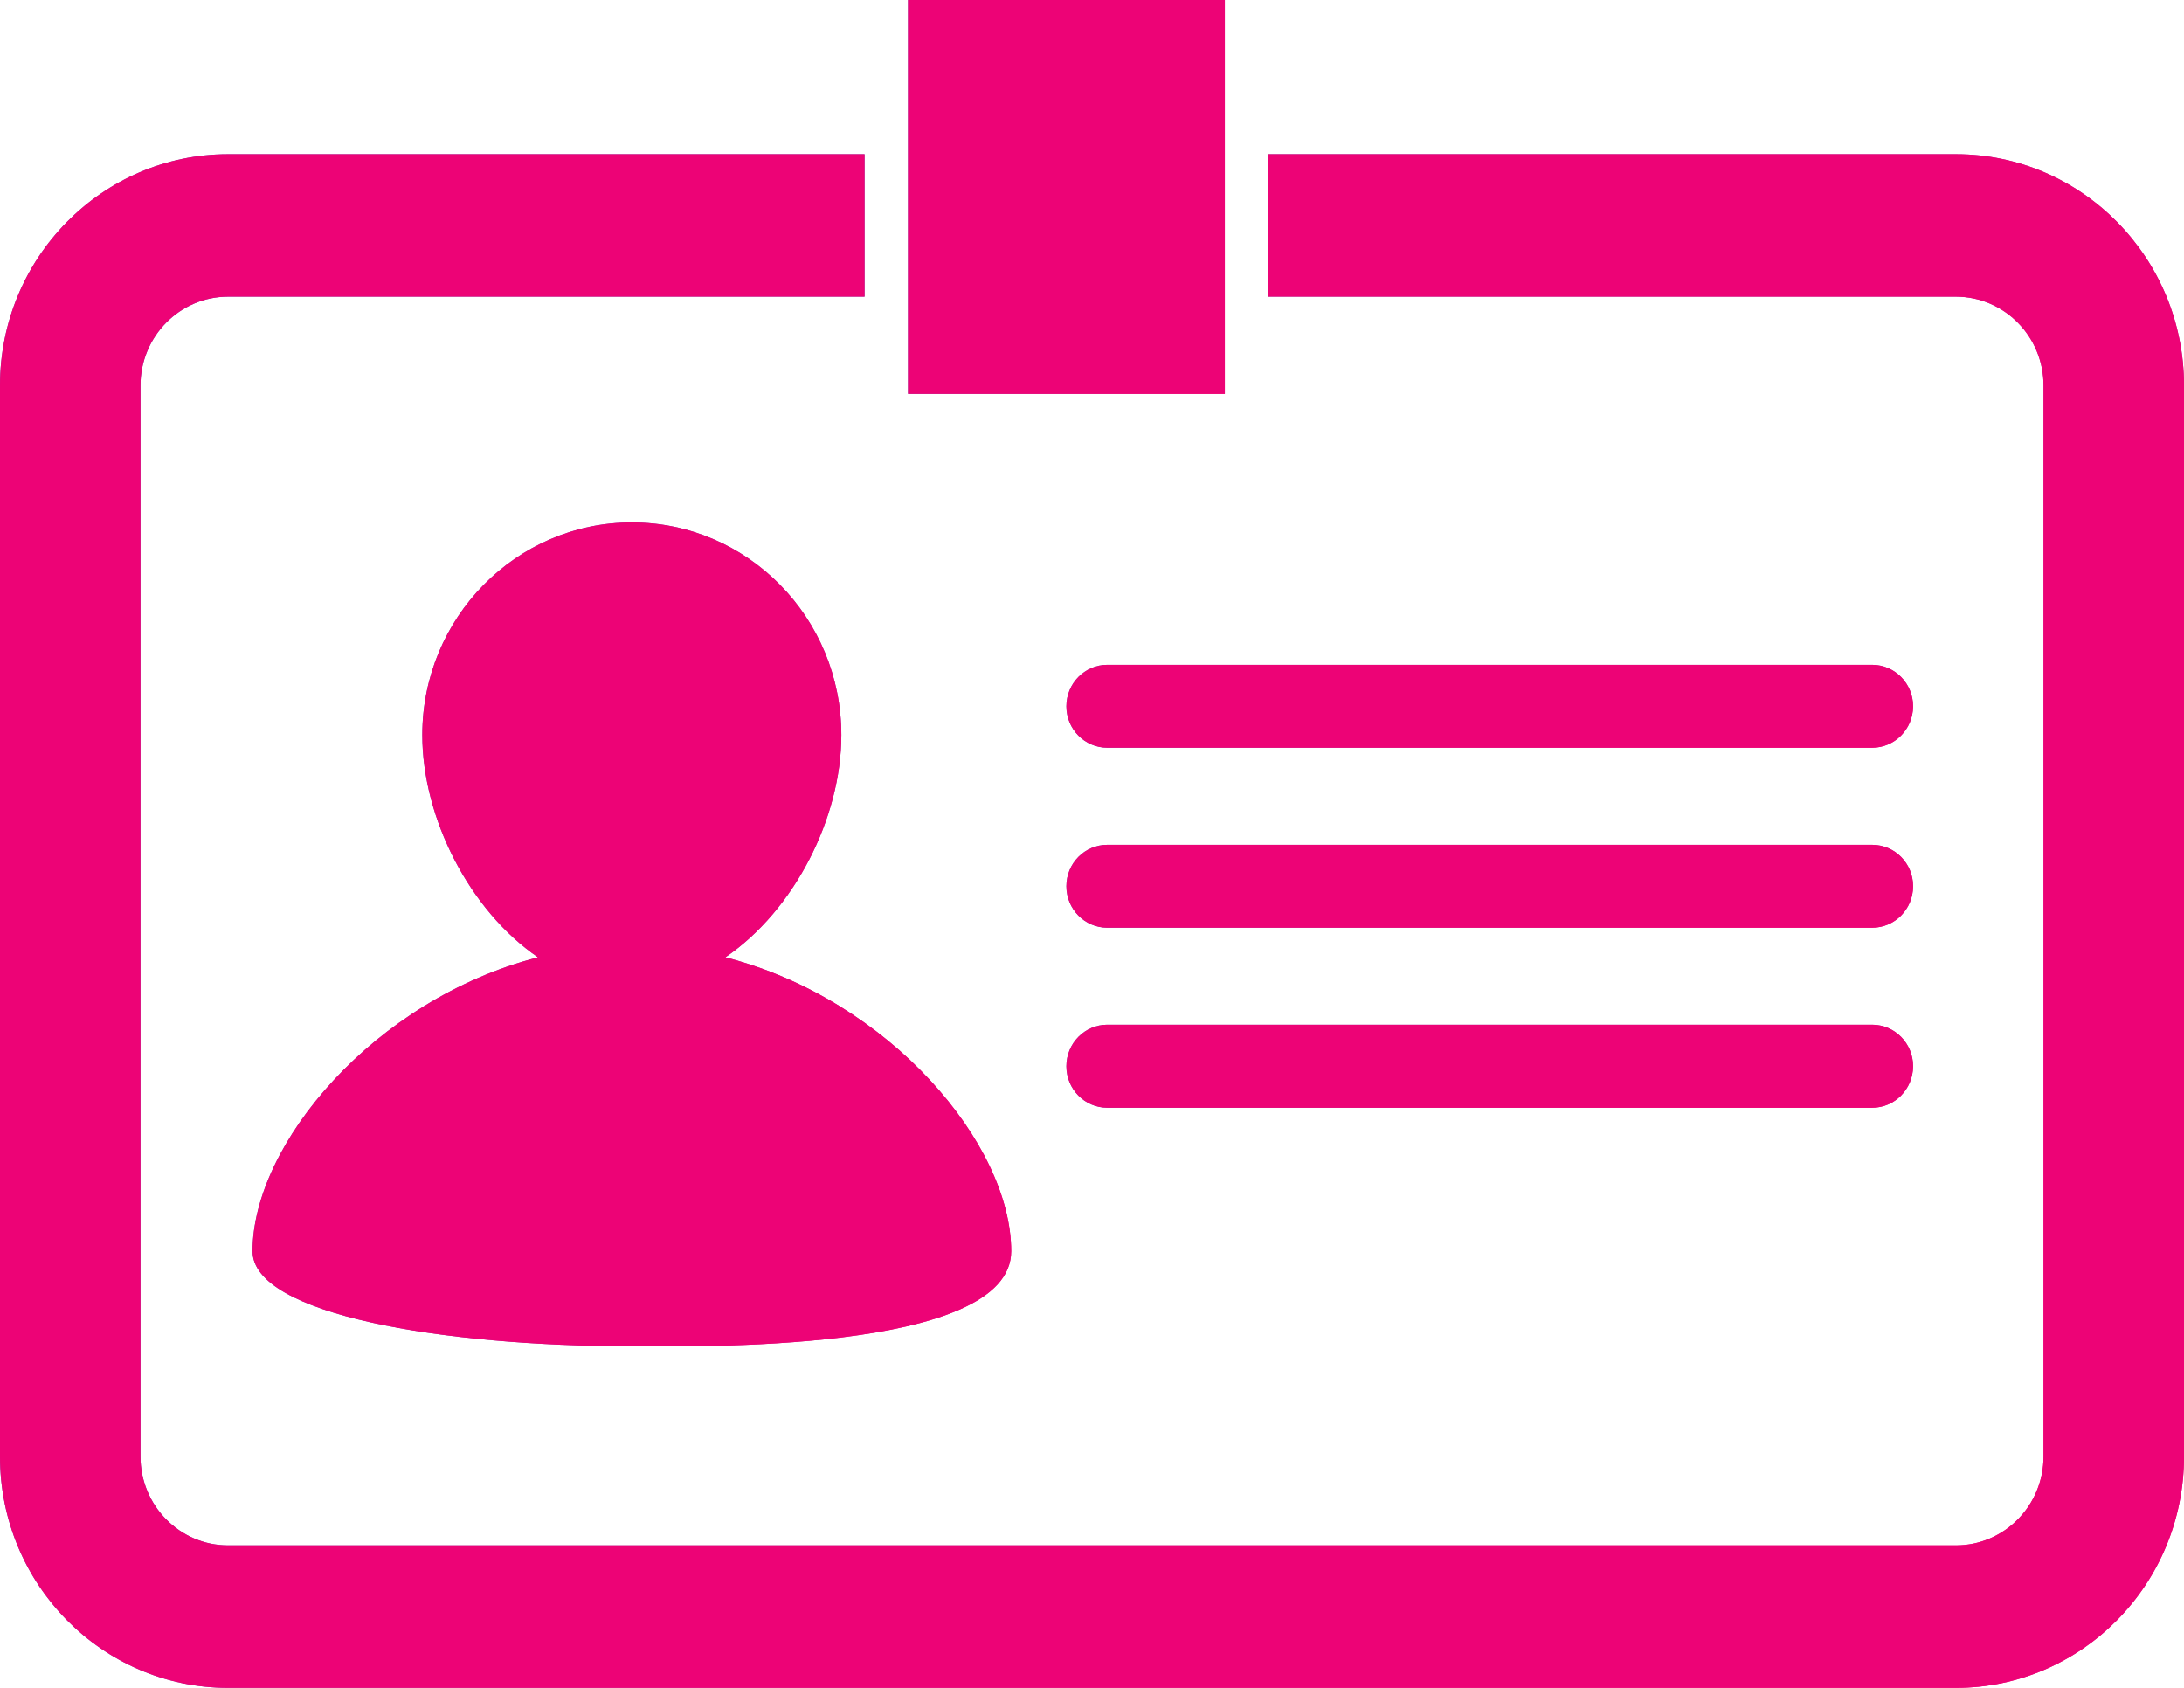
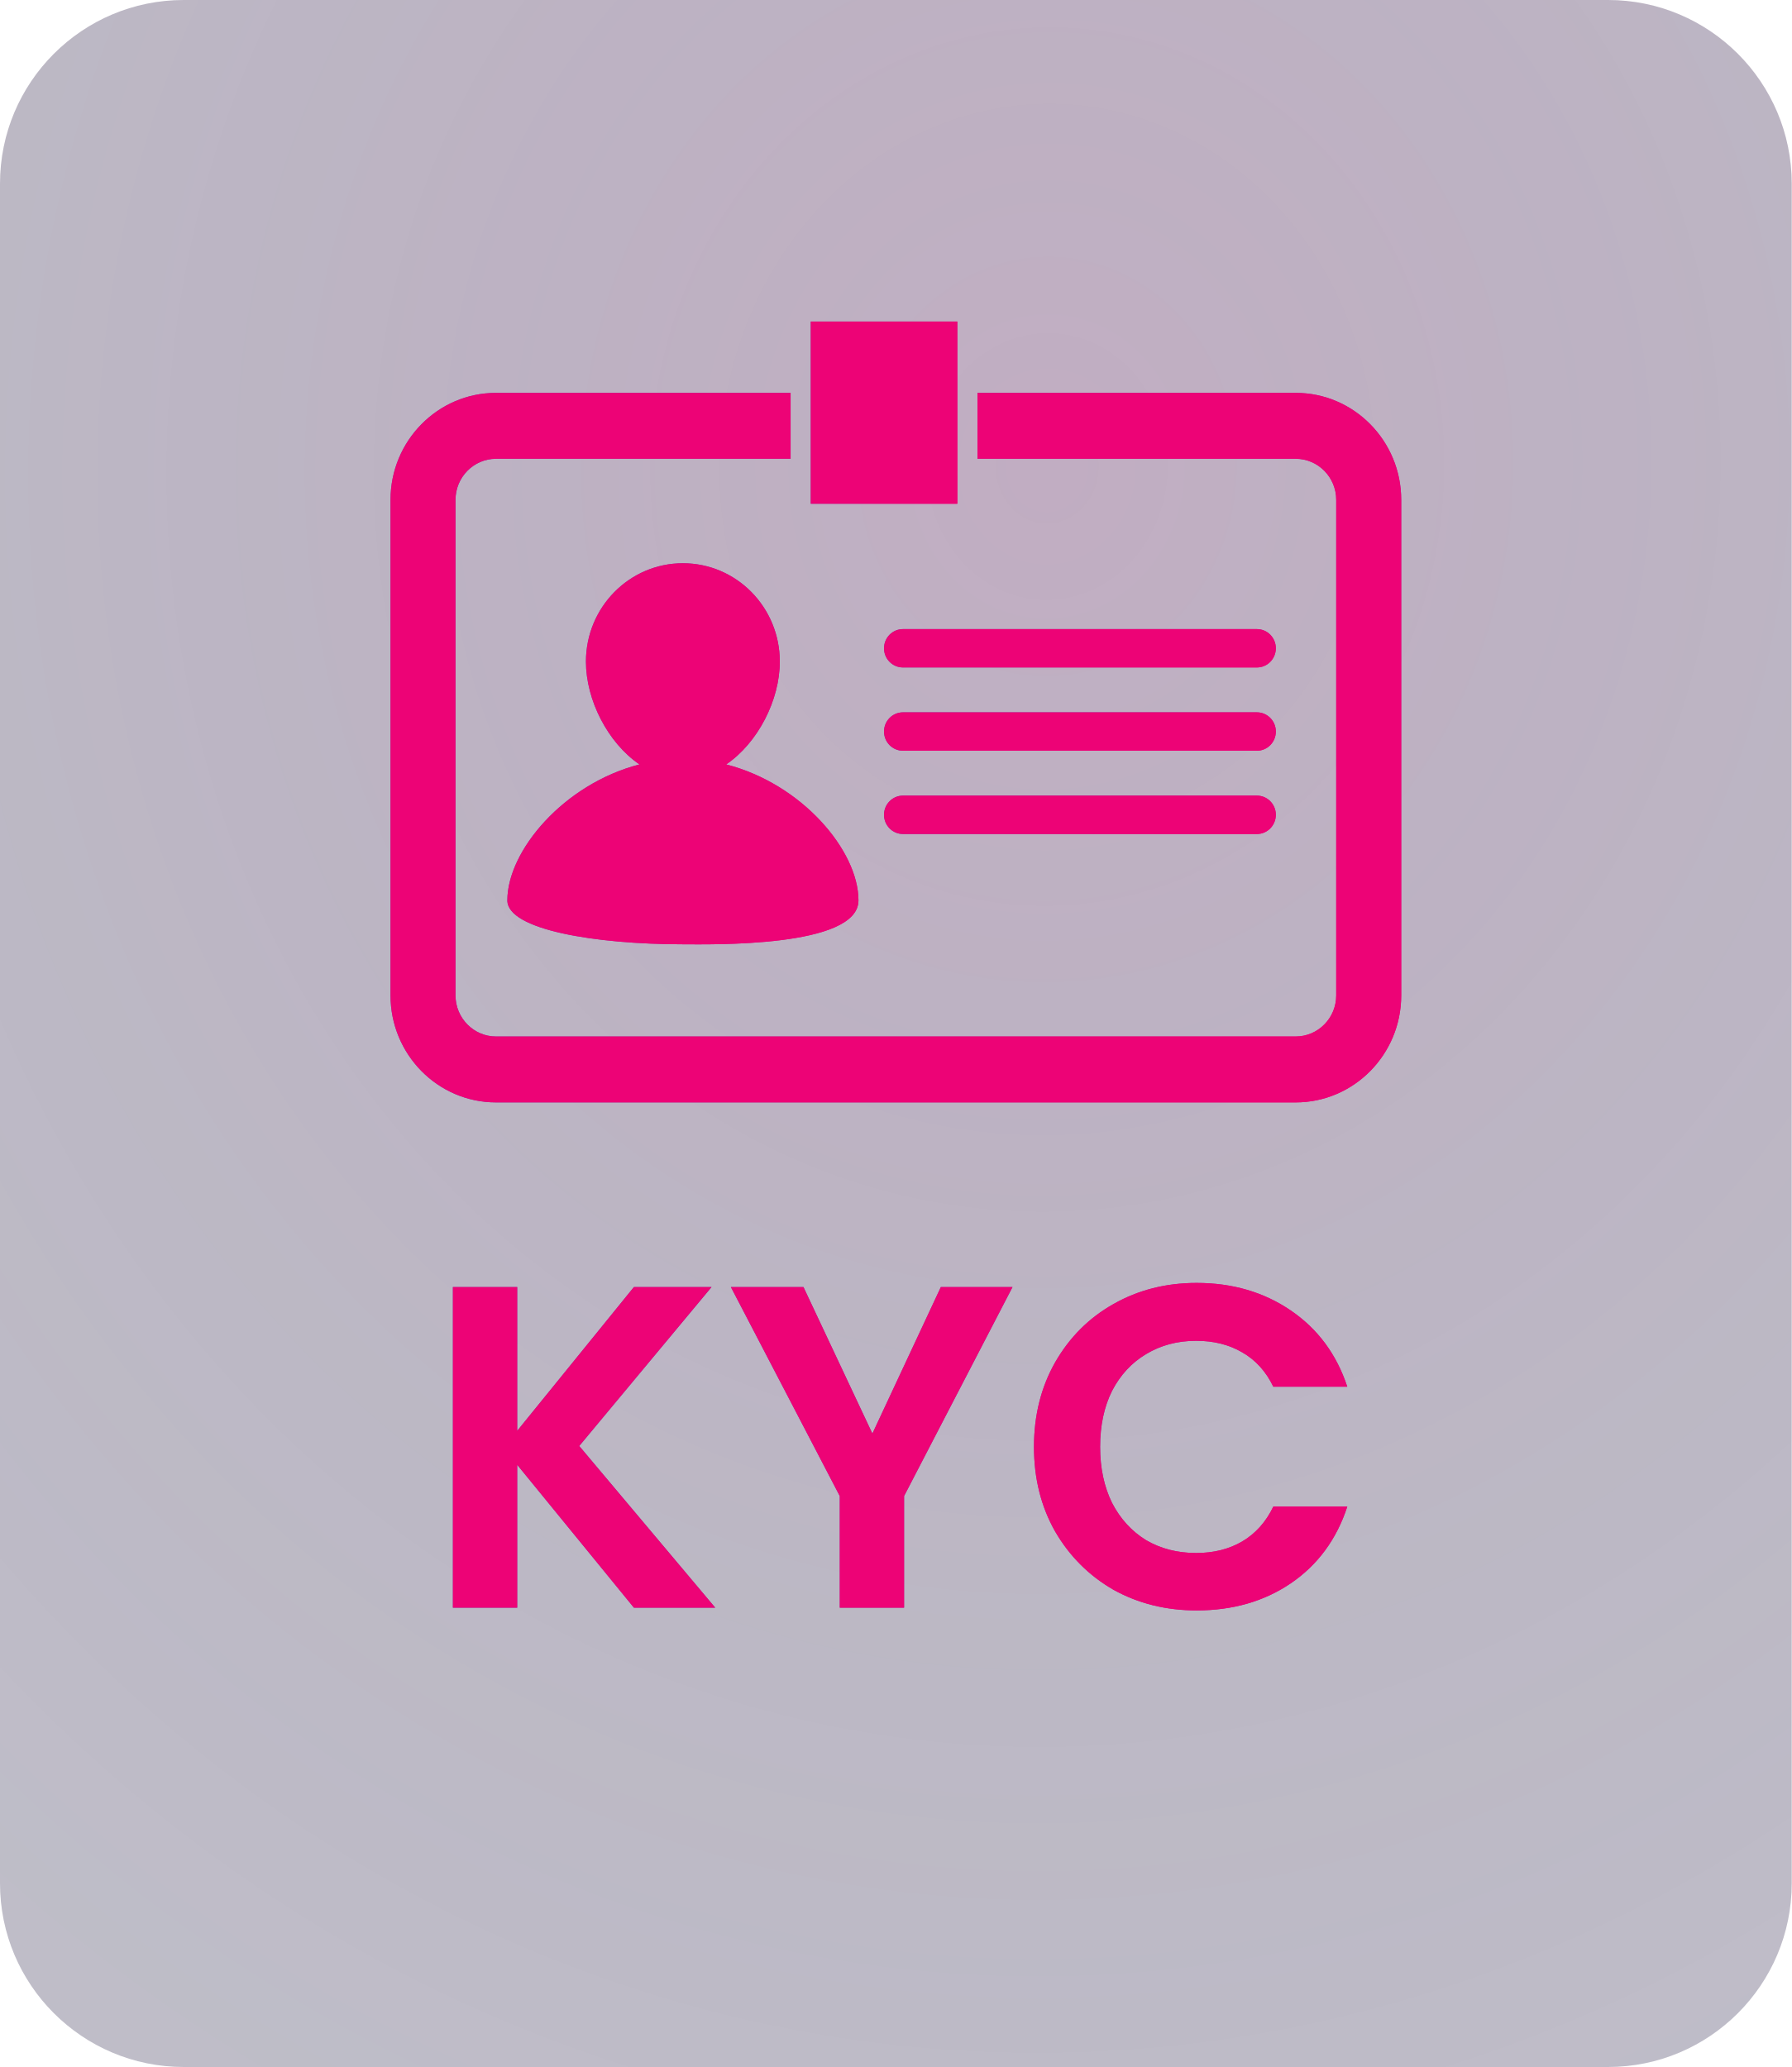
- <svg xmlns="http://www.w3.org/2000/svg" width="22" height="17" viewBox="0 0 22 17" fill="none">
-   <path d="M7.307 9.642C7.998 9.171 8.475 8.241 8.475 7.403C8.475 6.222 7.531 5.262 6.365 5.262C5.2 5.262 4.254 6.222 4.254 7.403C4.254 8.241 4.731 9.171 5.419 9.642C3.77 10.067 2.544 11.525 2.544 12.602C2.544 13.24 4.454 13.559 6.364 13.559C6.938 13.559 10.186 13.638 10.186 12.602C10.186 11.524 8.961 10.067 7.307 9.642Z" fill="url(#paint0_linear_5254_4814)" />
-   <path d="M7.307 9.642C7.998 9.171 8.475 8.241 8.475 7.403C8.475 6.222 7.531 5.262 6.365 5.262C5.2 5.262 4.254 6.222 4.254 7.403C4.254 8.241 4.731 9.171 5.419 9.642C3.77 10.067 2.544 11.525 2.544 12.602C2.544 13.24 4.454 13.559 6.364 13.559C6.938 13.559 10.186 13.638 10.186 12.602C10.186 11.524 8.961 10.067 7.307 9.642Z" fill="#ED0376" />
-   <path d="M18.859 7.531H11.154C10.927 7.531 10.742 7.344 10.742 7.114C10.742 6.883 10.927 6.696 11.154 6.696H18.859C19.086 6.696 19.271 6.883 19.271 7.114C19.27 7.344 19.086 7.531 18.859 7.531Z" fill="url(#paint1_linear_5254_4814)" />
-   <path d="M18.859 7.531H11.154C10.927 7.531 10.742 7.344 10.742 7.114C10.742 6.883 10.927 6.696 11.154 6.696H18.859C19.086 6.696 19.271 6.883 19.271 7.114C19.27 7.344 19.086 7.531 18.859 7.531Z" fill="#ED0376" />
-   <path d="M18.859 9.344H11.154C10.927 9.344 10.742 9.157 10.742 8.926C10.742 8.695 10.927 8.509 11.154 8.509H18.859C19.086 8.509 19.271 8.695 19.271 8.926C19.271 9.157 19.086 9.344 18.859 9.344Z" fill="url(#paint2_linear_5254_4814)" />
-   <path d="M18.859 9.344H11.154C10.927 9.344 10.742 9.157 10.742 8.926C10.742 8.695 10.927 8.509 11.154 8.509H18.859C19.086 8.509 19.271 8.695 19.271 8.926C19.271 9.157 19.086 9.344 18.859 9.344Z" fill="#ED0376" />
-   <path d="M18.859 11.157H11.154C10.927 11.157 10.742 10.97 10.742 10.739C10.742 10.508 10.927 10.321 11.154 10.321H18.859C19.086 10.321 19.271 10.508 19.271 10.739C19.27 10.97 19.086 11.157 18.859 11.157Z" fill="url(#paint3_linear_5254_4814)" />
-   <path d="M18.859 11.157H11.154C10.927 11.157 10.742 10.97 10.742 10.739C10.742 10.508 10.927 10.321 11.154 10.321H18.859C19.086 10.321 19.271 10.508 19.271 10.739C19.27 10.97 19.086 11.157 18.859 11.157Z" fill="#ED0376" />
-   <path d="M16.379 2.988H19.703C20.189 2.988 20.585 3.389 20.585 3.882V14.671C20.585 15.164 20.189 15.565 19.703 15.565H2.297C1.811 15.565 1.415 15.164 1.415 14.671V3.882C1.415 3.389 1.811 2.988 2.297 2.988H8.709V1.553H2.297C1.03 1.553 0 2.598 0 3.882V14.671C0 15.956 1.03 17 2.297 17H19.703C20.97 17 22 15.955 22 14.671V3.882C22 2.598 20.97 1.553 19.703 1.553H12.776V2.988H16.379Z" fill="url(#paint4_linear_5254_4814)" />
-   <path d="M16.379 2.988H19.703C20.189 2.988 20.585 3.389 20.585 3.882V14.671C20.585 15.164 20.189 15.565 19.703 15.565H2.297C1.811 15.565 1.415 15.164 1.415 14.671V3.882C1.415 3.389 1.811 2.988 2.297 2.988H8.709V1.553H2.297C1.03 1.553 0 2.598 0 3.882V14.671C0 15.956 1.03 17 2.297 17H19.703C20.97 17 22 15.955 22 14.671V3.882C22 2.598 20.97 1.553 19.703 1.553H12.776V2.988H16.379Z" fill="#ED0376" />
-   <path d="M9.147 0H12.338V3.967H9.147V0Z" fill="url(#paint5_linear_5254_4814)" />
-   <path d="M9.147 0H12.338V3.967H9.147V0Z" fill="#ED0376" />
+ <svg xmlns="http://www.w3.org/2000/svg" width="39" height="45" viewBox="0 0 39 45" fill="none">
+   <rect width="39" height="45" rx="4" fill="#2C254A" fill-opacity="0.3" />
+   <rect width="39" height="45" rx="4" fill="url(#paint0_radial_8948_110928)" fill-opacity="0.3" />
+   <path d="M15.807 16.642C16.498 16.172 16.974 15.241 16.974 14.403C16.974 13.222 16.031 12.262 14.864 12.262C13.7 12.262 12.754 13.222 12.754 14.403C12.754 15.241 13.23 16.172 13.919 16.642C12.27 17.067 11.043 18.525 11.043 19.602C11.043 20.24 12.954 20.558 14.864 20.558C15.438 20.558 18.686 20.638 18.686 19.602C18.686 18.524 17.461 17.067 15.807 16.642Z" fill="url(#paint1_linear_8948_110928)" />
+   <path d="M15.807 16.642C16.498 16.172 16.974 15.241 16.974 14.403C16.974 13.222 16.031 12.262 14.864 12.262C13.7 12.262 12.754 13.222 12.754 14.403C12.754 15.241 13.23 16.172 13.919 16.642C12.27 17.067 11.043 18.525 11.043 19.602C11.043 20.24 12.954 20.558 14.864 20.558C15.438 20.558 18.686 20.638 18.686 19.602C18.686 18.524 17.461 17.067 15.807 16.642Z" fill="#ED0376" />
+   <path d="M27.359 14.531H19.654C19.427 14.531 19.242 14.344 19.242 14.114C19.242 13.883 19.427 13.696 19.654 13.696H27.359C27.586 13.696 27.771 13.883 27.771 14.114C27.77 14.344 27.586 14.531 27.359 14.531Z" fill="url(#paint2_linear_8948_110928)" />
+   <path d="M27.359 14.531H19.654C19.427 14.531 19.242 14.344 19.242 14.114C19.242 13.883 19.427 13.696 19.654 13.696H27.359C27.586 13.696 27.771 13.883 27.771 14.114C27.77 14.344 27.586 14.531 27.359 14.531Z" fill="#ED0376" />
+   <path d="M27.359 16.344H19.654C19.427 16.344 19.242 16.157 19.242 15.926C19.242 15.695 19.427 15.508 19.654 15.508H27.359C27.586 15.508 27.771 15.695 27.771 15.926C27.771 16.157 27.586 16.344 27.359 16.344Z" fill="url(#paint3_linear_8948_110928)" />
+   <path d="M27.359 16.344H19.654C19.427 16.344 19.242 16.157 19.242 15.926C19.242 15.695 19.427 15.508 19.654 15.508H27.359C27.586 15.508 27.771 15.695 27.771 15.926C27.771 16.157 27.586 16.344 27.359 16.344Z" fill="#ED0376" />
+   <path d="M27.359 18.157H19.654C19.427 18.157 19.242 17.97 19.242 17.739C19.242 17.508 19.427 17.321 19.654 17.321H27.359C27.586 17.321 27.771 17.508 27.771 17.739C27.77 17.97 27.586 18.157 27.359 18.157Z" fill="url(#paint4_linear_8948_110928)" />
+   <path d="M27.359 18.157H19.654C19.427 18.157 19.242 17.97 19.242 17.739C19.242 17.508 19.427 17.321 19.654 17.321H27.359C27.586 17.321 27.771 17.508 27.771 17.739C27.77 17.97 27.586 18.157 27.359 18.157Z" fill="#ED0376" />
+   <path d="M24.879 9.988H28.203C28.689 9.988 29.085 10.389 29.085 10.882V21.671C29.085 22.165 28.689 22.565 28.203 22.565H10.796C10.311 22.565 9.915 22.164 9.915 21.671V10.882C9.915 10.389 10.311 9.988 10.796 9.988H17.209V8.553H10.796C9.53 8.553 8.5 9.598 8.5 10.882V21.671C8.5 22.956 9.53 24 10.796 24H28.203C29.47 24 30.5 22.955 30.5 21.671V10.882C30.5 9.598 29.47 8.553 28.203 8.553H21.276V9.988H24.879Z" fill="url(#paint5_linear_8948_110928)" />
+   <path d="M24.879 9.988H28.203C28.689 9.988 29.085 10.389 29.085 10.882V21.671C29.085 22.165 28.689 22.565 28.203 22.565H10.796C10.311 22.565 9.915 22.164 9.915 21.671V10.882C9.915 10.389 10.311 9.988 10.796 9.988H17.209V8.553H10.796C9.53 8.553 8.5 9.598 8.5 10.882V21.671C8.5 22.956 9.53 24 10.796 24H28.203C29.47 24 30.5 22.955 30.5 21.671V10.882C30.5 9.598 29.47 8.553 28.203 8.553H21.276V9.988H24.879Z" fill="#ED0376" />
+   <path d="M17.647 7H20.838V10.967H17.647V7Z" fill="url(#paint6_linear_8948_110928)" />
+   <path d="M17.647 7H20.838V10.967H17.647V7Z" fill="#ED0376" />
+   <path d="M13.798 35L11.258 31.89V35H9.858V28.02H11.258V31.15L13.798 28.02H15.488L12.608 31.48L15.568 35H13.798ZM22.039 28.02L19.679 32.57V35H18.279V32.57L15.909 28.02H17.489L18.989 31.21L20.479 28.02H22.039ZM22.506 31.5C22.506 30.813 22.66 30.2 22.966 29.66C23.28 29.113 23.703 28.69 24.236 28.39C24.776 28.083 25.38 27.93 26.046 27.93C26.826 27.93 27.51 28.13 28.096 28.53C28.683 28.93 29.093 29.483 29.326 30.19H27.716C27.556 29.857 27.33 29.607 27.036 29.44C26.75 29.273 26.416 29.19 26.036 29.19C25.63 29.19 25.266 29.287 24.946 29.48C24.633 29.667 24.386 29.933 24.206 30.28C24.033 30.627 23.946 31.033 23.946 31.5C23.946 31.96 24.033 32.367 24.206 32.72C24.386 33.067 24.633 33.337 24.946 33.53C25.266 33.717 25.63 33.81 26.036 33.81C26.416 33.81 26.75 33.727 27.036 33.56C27.33 33.387 27.556 33.133 27.716 32.8H29.326C29.093 33.513 28.683 34.07 28.096 34.47C27.516 34.863 26.833 35.06 26.046 35.06C25.38 35.06 24.776 34.91 24.236 34.61C23.703 34.303 23.28 33.88 22.966 33.34C22.66 32.8 22.506 32.187 22.506 31.5Z" fill="url(#paint7_linear_8948_110928)" />
+   <path d="M13.798 35L11.258 31.89V35H9.858V28.02H11.258V31.15L13.798 28.02H15.488L12.608 31.48L15.568 35H13.798ZM22.039 28.02L19.679 32.57V35H18.279V32.57L15.909 28.02H17.489L18.989 31.21L20.479 28.02H22.039ZM22.506 31.5C22.506 30.813 22.66 30.2 22.966 29.66C23.28 29.113 23.703 28.69 24.236 28.39C24.776 28.083 25.38 27.93 26.046 27.93C26.826 27.93 27.51 28.13 28.096 28.53C28.683 28.93 29.093 29.483 29.326 30.19H27.716C27.556 29.857 27.33 29.607 27.036 29.44C26.75 29.273 26.416 29.19 26.036 29.19C25.63 29.19 25.266 29.287 24.946 29.48C24.633 29.667 24.386 29.933 24.206 30.28C24.033 30.627 23.946 31.033 23.946 31.5C23.946 31.96 24.033 32.367 24.206 32.72C24.386 33.067 24.633 33.337 24.946 33.53C25.266 33.717 25.63 33.81 26.036 33.81C26.416 33.81 26.75 33.727 27.036 33.56C27.33 33.387 27.556 33.133 27.716 32.8H29.326C29.093 33.513 28.683 34.07 28.096 34.47C27.516 34.863 26.833 35.06 26.046 35.06C25.38 35.06 24.776 34.91 24.236 34.61C23.703 34.303 23.28 33.88 22.966 33.34C22.66 32.8 22.506 32.187 22.506 31.5Z" fill="#ED0376" />
  <defs>
-     <linearGradient id="paint0_linear_5254_4814" x1="6.365" y1="5.262" x2="12.227" y2="7.938" gradientUnits="userSpaceOnUse">
+     <radialGradient id="paint0_radial_8948_110928" cx="0" cy="0" r="1" gradientUnits="userSpaceOnUse" gradientTransform="translate(22.8409 10.0893) rotate(93.9796) scale(42.2447 37.6453)">
+       <stop stop-color="#CE1484" stop-opacity="0.33" />
+       <stop offset="1" stop-color="#1A123A" stop-opacity="0" />
+     </radialGradient>
+     <linearGradient id="paint1_linear_8948_110928" x1="14.864" y1="12.262" x2="20.727" y2="14.938" gradientUnits="userSpaceOnUse">
      <stop stop-color="#7B42A9" />
      <stop offset="1" stop-color="#ED0376" />
    </linearGradient>
-     <linearGradient id="paint1_linear_5254_4814" x1="15.007" y1="6.696" x2="15.304" y2="8.199" gradientUnits="userSpaceOnUse">
+     <linearGradient id="paint2_linear_8948_110928" x1="23.506" y1="13.696" x2="23.804" y2="15.199" gradientUnits="userSpaceOnUse">
      <stop stop-color="#7B42A9" />
      <stop offset="1" stop-color="#ED0376" />
    </linearGradient>
-     <linearGradient id="paint2_linear_5254_4814" x1="15.007" y1="8.509" x2="15.304" y2="10.012" gradientUnits="userSpaceOnUse">
+     <linearGradient id="paint3_linear_8948_110928" x1="23.506" y1="15.508" x2="23.804" y2="17.012" gradientUnits="userSpaceOnUse">
      <stop stop-color="#7B42A9" />
      <stop offset="1" stop-color="#ED0376" />
    </linearGradient>
-     <linearGradient id="paint3_linear_5254_4814" x1="15.007" y1="10.321" x2="15.304" y2="11.825" gradientUnits="userSpaceOnUse">
+     <linearGradient id="paint4_linear_8948_110928" x1="23.506" y1="17.321" x2="23.804" y2="18.825" gradientUnits="userSpaceOnUse">
      <stop stop-color="#7B42A9" />
      <stop offset="1" stop-color="#ED0376" />
    </linearGradient>
-     <linearGradient id="paint4_linear_5254_4814" x1="11" y1="1.553" x2="24.611" y2="11.16" gradientUnits="userSpaceOnUse">
+     <linearGradient id="paint5_linear_8948_110928" x1="19.5" y1="8.553" x2="33.111" y2="18.16" gradientUnits="userSpaceOnUse">
      <stop stop-color="#7B42A9" />
      <stop offset="1" stop-color="#ED0376" />
    </linearGradient>
-     <linearGradient id="paint5_linear_5254_4814" x1="10.743" y1="-3.18068e-07" x2="13.295" y2="1.018" gradientUnits="userSpaceOnUse">
+     <linearGradient id="paint6_linear_8948_110928" x1="19.243" y1="7" x2="21.795" y2="8.018" gradientUnits="userSpaceOnUse">
+       <stop stop-color="#7B42A9" />
+       <stop offset="1" stop-color="#ED0376" />
+     </linearGradient>
+     <linearGradient id="paint7_linear_8948_110928" x1="19.5" y1="24" x2="32.495" y2="35.501" gradientUnits="userSpaceOnUse">
      <stop stop-color="#7B42A9" />
      <stop offset="1" stop-color="#ED0376" />
    </linearGradient>
  </defs>
</svg>
